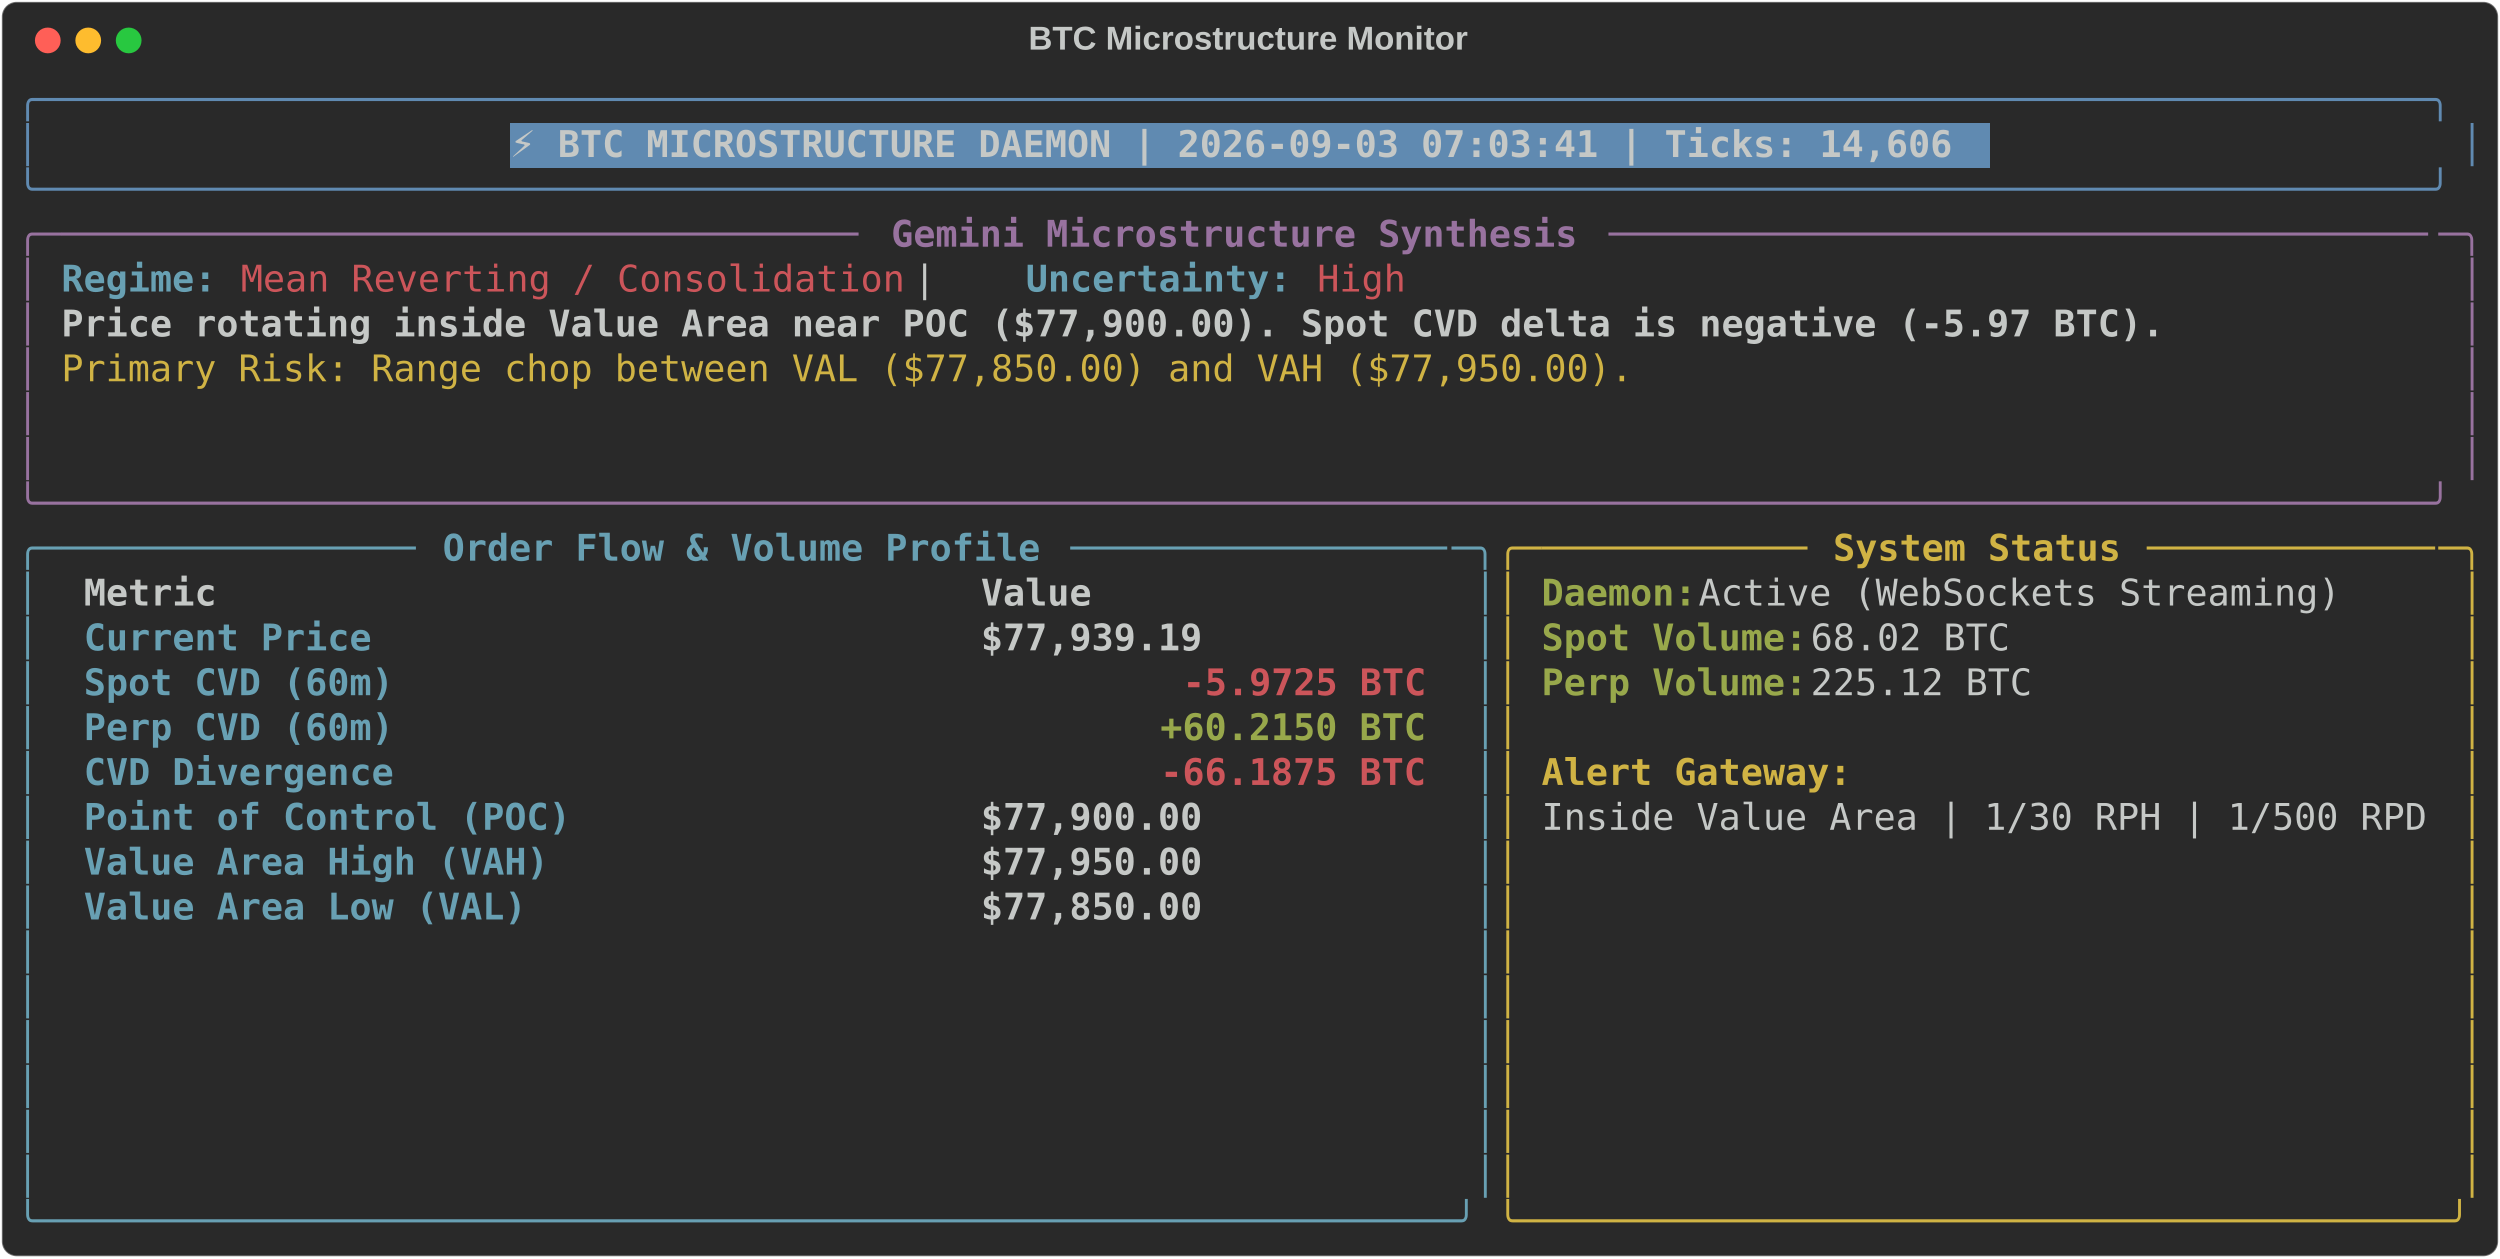
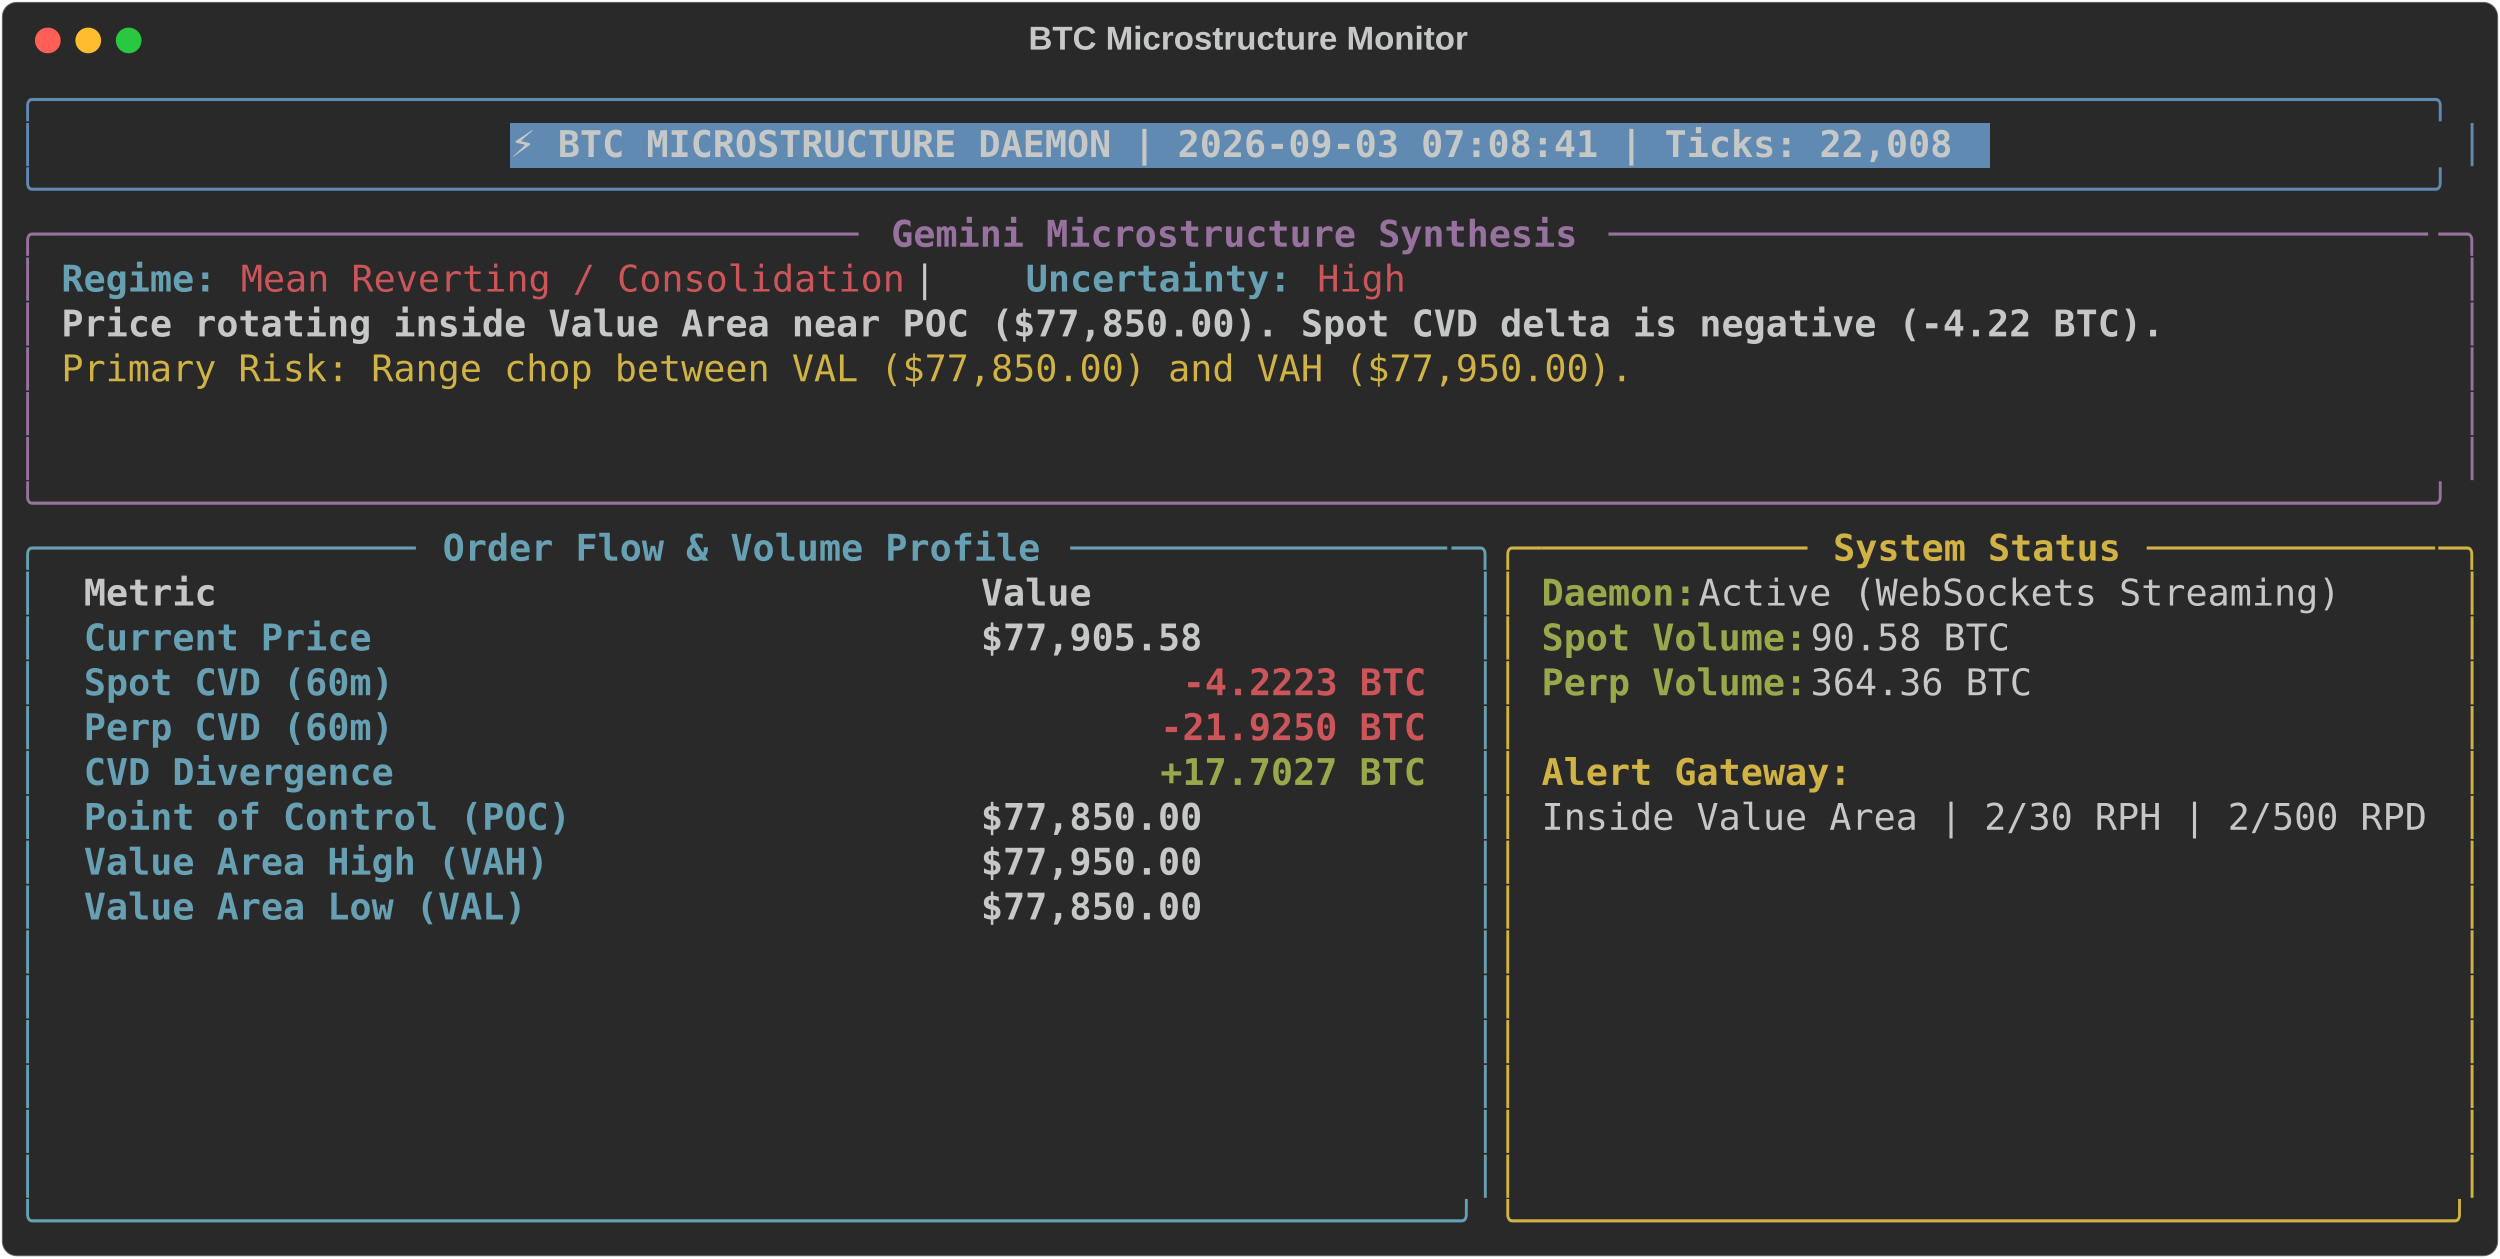
<svg xmlns="http://www.w3.org/2000/svg" class="rich-terminal" viewBox="0 0 1360 684.4">
  <style>

    @font-face {
        font-family: "Fira Code";
        src: local("FiraCode-Regular"),
                url("https://cdnjs.cloudflare.com/ajax/libs/firacode/6.2.0/woff2/FiraCode-Regular.woff2") format("woff2"),
                url("https://cdnjs.cloudflare.com/ajax/libs/firacode/6.2.0/woff/FiraCode-Regular.woff") format("woff");
        font-style: normal;
        font-weight: 400;
    }
    @font-face {
        font-family: "Fira Code";
        src: local("FiraCode-Bold"),
                url("https://cdnjs.cloudflare.com/ajax/libs/firacode/6.2.0/woff2/FiraCode-Bold.woff2") format("woff2"),
                url("https://cdnjs.cloudflare.com/ajax/libs/firacode/6.2.0/woff/FiraCode-Bold.woff") format("woff");
        font-style: bold;
        font-weight: 700;
    }

-     .terminal-1055409772-matrix {
+     .terminal-112543330-matrix {
        font-family: Fira Code, monospace;
        font-size: 20px;
        line-height: 24.4px;
        font-variant-east-asian: full-width;
    }

-     .terminal-1055409772-title {
+     .terminal-112543330-title {
        font-size: 18px;
        font-weight: bold;
        font-family: arial;
    }

-     .terminal-1055409772-r1 { fill: #608ab1 }
- .terminal-1055409772-r2 { fill: #c5c8c6 }
- .terminal-1055409772-r3 { fill: #c5c8c6;font-weight: bold }
- .terminal-1055409772-r4 { fill: #98729f }
- .terminal-1055409772-r5 { fill: #98729f;font-weight: bold }
- .terminal-1055409772-r6 { fill: #68a0b3;font-weight: bold }
- .terminal-1055409772-r7 { fill: #cc555a }
- .terminal-1055409772-r8 { fill: #d0b344 }
- .terminal-1055409772-r9 { fill: #68a0b3 }
- .terminal-1055409772-r10 { fill: #d0b344;font-weight: bold }
- .terminal-1055409772-r11 { fill: #98a84b;font-weight: bold }
- .terminal-1055409772-r12 { fill: #cc555a;font-weight: bold }
+     .terminal-112543330-r1 { fill: #608ab1 }
+ .terminal-112543330-r2 { fill: #c5c8c6 }
+ .terminal-112543330-r3 { fill: #c5c8c6;font-weight: bold }
+ .terminal-112543330-r4 { fill: #98729f }
+ .terminal-112543330-r5 { fill: #98729f;font-weight: bold }
+ .terminal-112543330-r6 { fill: #68a0b3;font-weight: bold }
+ .terminal-112543330-r7 { fill: #cc555a }
+ .terminal-112543330-r8 { fill: #d0b344 }
+ .terminal-112543330-r9 { fill: #68a0b3 }
+ .terminal-112543330-r10 { fill: #d0b344;font-weight: bold }
+ .terminal-112543330-r11 { fill: #98a84b;font-weight: bold }
+ .terminal-112543330-r12 { fill: #cc555a;font-weight: bold }
    </style>
  <defs>
-     <clipPath id="terminal-1055409772-clip-terminal">
+     <clipPath id="terminal-112543330-clip-terminal">
      <rect x="0" y="0" width="1341.0" height="633.4" />
    </clipPath>
-     <clipPath id="terminal-1055409772-line-0">
+     <clipPath id="terminal-112543330-line-0">
      <rect x="0" y="1.5" width="1342" height="24.65" />
    </clipPath>
-     <clipPath id="terminal-1055409772-line-1">
+     <clipPath id="terminal-112543330-line-1">
      <rect x="0" y="25.9" width="1342" height="24.65" />
    </clipPath>
-     <clipPath id="terminal-1055409772-line-2">
+     <clipPath id="terminal-112543330-line-2">
      <rect x="0" y="50.3" width="1342" height="24.65" />
    </clipPath>
-     <clipPath id="terminal-1055409772-line-3">
+     <clipPath id="terminal-112543330-line-3">
      <rect x="0" y="74.7" width="1342" height="24.65" />
    </clipPath>
-     <clipPath id="terminal-1055409772-line-4">
+     <clipPath id="terminal-112543330-line-4">
      <rect x="0" y="99.1" width="1342" height="24.65" />
    </clipPath>
-     <clipPath id="terminal-1055409772-line-5">
+     <clipPath id="terminal-112543330-line-5">
      <rect x="0" y="123.5" width="1342" height="24.65" />
    </clipPath>
-     <clipPath id="terminal-1055409772-line-6">
+     <clipPath id="terminal-112543330-line-6">
      <rect x="0" y="147.9" width="1342" height="24.65" />
    </clipPath>
-     <clipPath id="terminal-1055409772-line-7">
+     <clipPath id="terminal-112543330-line-7">
      <rect x="0" y="172.3" width="1342" height="24.65" />
    </clipPath>
-     <clipPath id="terminal-1055409772-line-8">
+     <clipPath id="terminal-112543330-line-8">
      <rect x="0" y="196.7" width="1342" height="24.65" />
    </clipPath>
-     <clipPath id="terminal-1055409772-line-9">
+     <clipPath id="terminal-112543330-line-9">
      <rect x="0" y="221.1" width="1342" height="24.65" />
    </clipPath>
-     <clipPath id="terminal-1055409772-line-10">
+     <clipPath id="terminal-112543330-line-10">
      <rect x="0" y="245.5" width="1342" height="24.65" />
    </clipPath>
-     <clipPath id="terminal-1055409772-line-11">
+     <clipPath id="terminal-112543330-line-11">
      <rect x="0" y="269.9" width="1342" height="24.65" />
    </clipPath>
-     <clipPath id="terminal-1055409772-line-12">
+     <clipPath id="terminal-112543330-line-12">
      <rect x="0" y="294.3" width="1342" height="24.65" />
    </clipPath>
-     <clipPath id="terminal-1055409772-line-13">
+     <clipPath id="terminal-112543330-line-13">
      <rect x="0" y="318.7" width="1342" height="24.65" />
    </clipPath>
-     <clipPath id="terminal-1055409772-line-14">
+     <clipPath id="terminal-112543330-line-14">
      <rect x="0" y="343.1" width="1342" height="24.65" />
    </clipPath>
-     <clipPath id="terminal-1055409772-line-15">
+     <clipPath id="terminal-112543330-line-15">
      <rect x="0" y="367.5" width="1342" height="24.65" />
    </clipPath>
-     <clipPath id="terminal-1055409772-line-16">
+     <clipPath id="terminal-112543330-line-16">
      <rect x="0" y="391.9" width="1342" height="24.65" />
    </clipPath>
-     <clipPath id="terminal-1055409772-line-17">
+     <clipPath id="terminal-112543330-line-17">
      <rect x="0" y="416.3" width="1342" height="24.65" />
    </clipPath>
-     <clipPath id="terminal-1055409772-line-18">
+     <clipPath id="terminal-112543330-line-18">
      <rect x="0" y="440.7" width="1342" height="24.65" />
    </clipPath>
-     <clipPath id="terminal-1055409772-line-19">
+     <clipPath id="terminal-112543330-line-19">
      <rect x="0" y="465.1" width="1342" height="24.65" />
    </clipPath>
-     <clipPath id="terminal-1055409772-line-20">
+     <clipPath id="terminal-112543330-line-20">
      <rect x="0" y="489.5" width="1342" height="24.65" />
    </clipPath>
-     <clipPath id="terminal-1055409772-line-21">
+     <clipPath id="terminal-112543330-line-21">
      <rect x="0" y="513.9" width="1342" height="24.65" />
    </clipPath>
-     <clipPath id="terminal-1055409772-line-22">
+     <clipPath id="terminal-112543330-line-22">
      <rect x="0" y="538.3" width="1342" height="24.65" />
    </clipPath>
-     <clipPath id="terminal-1055409772-line-23">
+     <clipPath id="terminal-112543330-line-23">
      <rect x="0" y="562.7" width="1342" height="24.65" />
    </clipPath>
-     <clipPath id="terminal-1055409772-line-24">
+     <clipPath id="terminal-112543330-line-24">
      <rect x="0" y="587.1" width="1342" height="24.65" />
    </clipPath>
  </defs>
  <rect fill="#292929" stroke="rgba(255,255,255,0.35)" stroke-width="1" x="1" y="1" width="1358" height="682.4" rx="8" />
-   <text class="terminal-1055409772-title" fill="#c5c8c6" text-anchor="middle" x="679" y="27">BTC Microstructure Monitor</text>
+   <text class="terminal-112543330-title" fill="#c5c8c6" text-anchor="middle" x="679" y="27">BTC Microstructure Monitor</text>
  <g transform="translate(26,22)">
    <circle cx="0" cy="0" r="7" fill="#ff5f57" />
    <circle cx="22" cy="0" r="7" fill="#febc2e" />
    <circle cx="44" cy="0" r="7" fill="#28c840" />
  </g>
-   <g transform="translate(9, 41)" clip-path="url(#terminal-1055409772-clip-terminal)">
+   <g transform="translate(9, 41)" clip-path="url(#terminal-112543330-clip-terminal)">
    <rect fill="#608ab1" x="268.4" y="25.9" width="805.2" height="24.65" shape-rendering="crispEdges" />
-     <g class="terminal-1055409772-matrix">
-       <text class="terminal-1055409772-r1" x="0" y="20" textLength="1342" clip-path="url(#terminal-1055409772-line-0)">╭────────────────────────────────────────────────────────────────────────────────────────────────────────────╮</text>
-       <text class="terminal-1055409772-r2" x="1342" y="20" textLength="12.2" clip-path="url(#terminal-1055409772-line-0)">
- </text>
-       <text class="terminal-1055409772-r1" x="0" y="44.4" textLength="12.2" clip-path="url(#terminal-1055409772-line-1)">│</text>
-       <text class="terminal-1055409772-r3" x="268.4" y="44.4" textLength="793" clip-path="url(#terminal-1055409772-line-1)">⚡ BTC MICROSTRUCTURE DAEMON | 2026-09-03 07:03:41 | Ticks: 14,606</text>
-       <text class="terminal-1055409772-r1" x="1329.8" y="44.4" textLength="12.2" clip-path="url(#terminal-1055409772-line-1)">│</text>
-       <text class="terminal-1055409772-r2" x="1342" y="44.4" textLength="12.2" clip-path="url(#terminal-1055409772-line-1)">
- </text>
-       <text class="terminal-1055409772-r1" x="0" y="68.8" textLength="1342" clip-path="url(#terminal-1055409772-line-2)">╰────────────────────────────────────────────────────────────────────────────────────────────────────────────╯</text>
-       <text class="terminal-1055409772-r2" x="1342" y="68.8" textLength="12.2" clip-path="url(#terminal-1055409772-line-2)">
- </text>
-       <text class="terminal-1055409772-r4" x="0" y="93.2" textLength="24.4" clip-path="url(#terminal-1055409772-line-3)">╭─</text>
-       <text class="terminal-1055409772-r4" x="24.4" y="93.2" textLength="439.2" clip-path="url(#terminal-1055409772-line-3)">────────────────────────────────────</text>
-       <text class="terminal-1055409772-r5" x="475.8" y="93.2" textLength="378.2" clip-path="url(#terminal-1055409772-line-3)">Gemini Microstructure Synthesis</text>
-       <text class="terminal-1055409772-r4" x="866.2" y="93.2" textLength="451.4" clip-path="url(#terminal-1055409772-line-3)">─────────────────────────────────────</text>
-       <text class="terminal-1055409772-r4" x="1317.6" y="93.2" textLength="24.4" clip-path="url(#terminal-1055409772-line-3)">─╮</text>
-       <text class="terminal-1055409772-r2" x="1342" y="93.2" textLength="12.2" clip-path="url(#terminal-1055409772-line-3)">
- </text>
-       <text class="terminal-1055409772-r4" x="0" y="117.6" textLength="12.2" clip-path="url(#terminal-1055409772-line-4)">│</text>
-       <text class="terminal-1055409772-r6" x="24.4" y="117.6" textLength="85.4" clip-path="url(#terminal-1055409772-line-4)">Regime:</text>
-       <text class="terminal-1055409772-r7" x="122" y="117.6" textLength="366" clip-path="url(#terminal-1055409772-line-4)">Mean Reverting / Consolidation</text>
-       <text class="terminal-1055409772-r2" x="488" y="117.6" textLength="61" clip-path="url(#terminal-1055409772-line-4)">  |  </text>
-       <text class="terminal-1055409772-r6" x="549" y="117.6" textLength="146.4" clip-path="url(#terminal-1055409772-line-4)">Uncertainty:</text>
-       <text class="terminal-1055409772-r7" x="707.6" y="117.6" textLength="48.8" clip-path="url(#terminal-1055409772-line-4)">High</text>
-       <text class="terminal-1055409772-r4" x="1329.8" y="117.6" textLength="12.2" clip-path="url(#terminal-1055409772-line-4)">│</text>
-       <text class="terminal-1055409772-r2" x="1342" y="117.6" textLength="12.2" clip-path="url(#terminal-1055409772-line-4)">
- </text>
-       <text class="terminal-1055409772-r4" x="0" y="142" textLength="12.2" clip-path="url(#terminal-1055409772-line-5)">│</text>
-       <text class="terminal-1055409772-r3" x="24.4" y="142" textLength="1159" clip-path="url(#terminal-1055409772-line-5)">Price rotating inside Value Area near POC ($77,900.00). Spot CVD delta is negative (-5.97 BTC).</text>
-       <text class="terminal-1055409772-r4" x="1329.8" y="142" textLength="12.2" clip-path="url(#terminal-1055409772-line-5)">│</text>
-       <text class="terminal-1055409772-r2" x="1342" y="142" textLength="12.2" clip-path="url(#terminal-1055409772-line-5)">
- </text>
-       <text class="terminal-1055409772-r4" x="0" y="166.4" textLength="12.2" clip-path="url(#terminal-1055409772-line-6)">│</text>
-       <text class="terminal-1055409772-r8" x="24.4" y="166.4" textLength="866.2" clip-path="url(#terminal-1055409772-line-6)">Primary Risk: Range chop between VAL ($77,850.00) and VAH ($77,950.00).</text>
-       <text class="terminal-1055409772-r4" x="1329.8" y="166.4" textLength="12.2" clip-path="url(#terminal-1055409772-line-6)">│</text>
-       <text class="terminal-1055409772-r2" x="1342" y="166.4" textLength="12.2" clip-path="url(#terminal-1055409772-line-6)">
- </text>
-       <text class="terminal-1055409772-r4" x="0" y="190.8" textLength="12.2" clip-path="url(#terminal-1055409772-line-7)">│</text>
-       <text class="terminal-1055409772-r4" x="1329.8" y="190.8" textLength="12.2" clip-path="url(#terminal-1055409772-line-7)">│</text>
-       <text class="terminal-1055409772-r2" x="1342" y="190.8" textLength="12.2" clip-path="url(#terminal-1055409772-line-7)">
- </text>
-       <text class="terminal-1055409772-r4" x="0" y="215.2" textLength="12.2" clip-path="url(#terminal-1055409772-line-8)">│</text>
-       <text class="terminal-1055409772-r4" x="1329.8" y="215.2" textLength="12.2" clip-path="url(#terminal-1055409772-line-8)">│</text>
-       <text class="terminal-1055409772-r2" x="1342" y="215.2" textLength="12.2" clip-path="url(#terminal-1055409772-line-8)">
- </text>
-       <text class="terminal-1055409772-r4" x="0" y="239.6" textLength="1342" clip-path="url(#terminal-1055409772-line-9)">╰────────────────────────────────────────────────────────────────────────────────────────────────────────────╯</text>
-       <text class="terminal-1055409772-r2" x="1342" y="239.6" textLength="12.2" clip-path="url(#terminal-1055409772-line-9)">
- </text>
-       <text class="terminal-1055409772-r9" x="0" y="264" textLength="24.4" clip-path="url(#terminal-1055409772-line-10)">╭─</text>
-       <text class="terminal-1055409772-r9" x="24.4" y="264" textLength="195.2" clip-path="url(#terminal-1055409772-line-10)">────────────────</text>
-       <text class="terminal-1055409772-r6" x="231.8" y="264" textLength="329.4" clip-path="url(#terminal-1055409772-line-10)">Order Flow &amp; Volume Profile</text>
-       <text class="terminal-1055409772-r9" x="573.4" y="264" textLength="207.4" clip-path="url(#terminal-1055409772-line-10)">─────────────────</text>
-       <text class="terminal-1055409772-r9" x="780.8" y="264" textLength="24.4" clip-path="url(#terminal-1055409772-line-10)">─╮</text>
-       <text class="terminal-1055409772-r8" x="805.2" y="264" textLength="24.4" clip-path="url(#terminal-1055409772-line-10)">╭─</text>
-       <text class="terminal-1055409772-r8" x="829.6" y="264" textLength="146.4" clip-path="url(#terminal-1055409772-line-10)">────────────</text>
-       <text class="terminal-1055409772-r10" x="988.2" y="264" textLength="158.6" clip-path="url(#terminal-1055409772-line-10)">System Status</text>
-       <text class="terminal-1055409772-r8" x="1159" y="264" textLength="158.6" clip-path="url(#terminal-1055409772-line-10)">─────────────</text>
-       <text class="terminal-1055409772-r8" x="1317.6" y="264" textLength="24.4" clip-path="url(#terminal-1055409772-line-10)">─╮</text>
-       <text class="terminal-1055409772-r2" x="1342" y="264" textLength="12.2" clip-path="url(#terminal-1055409772-line-10)">
- </text>
-       <text class="terminal-1055409772-r9" x="0" y="288.4" textLength="12.2" clip-path="url(#terminal-1055409772-line-11)">│</text>
-       <text class="terminal-1055409772-r3" x="36.6" y="288.4" textLength="463.6" clip-path="url(#terminal-1055409772-line-11)">Metric                                </text>
-       <text class="terminal-1055409772-r3" x="524.6" y="288.4" textLength="244" clip-path="url(#terminal-1055409772-line-11)">               Value</text>
-       <text class="terminal-1055409772-r9" x="793" y="288.4" textLength="12.2" clip-path="url(#terminal-1055409772-line-11)">│</text>
-       <text class="terminal-1055409772-r8" x="805.2" y="288.4" textLength="12.2" clip-path="url(#terminal-1055409772-line-11)">│</text>
-       <text class="terminal-1055409772-r11" x="829.6" y="288.4" textLength="85.4" clip-path="url(#terminal-1055409772-line-11)">Daemon:</text>
-       <text class="terminal-1055409772-r2" x="915" y="288.4" textLength="366" clip-path="url(#terminal-1055409772-line-11)"> Active (WebSockets Streaming)</text>
-       <text class="terminal-1055409772-r8" x="1329.8" y="288.4" textLength="12.2" clip-path="url(#terminal-1055409772-line-11)">│</text>
-       <text class="terminal-1055409772-r2" x="1342" y="288.4" textLength="12.2" clip-path="url(#terminal-1055409772-line-11)">
- </text>
-       <text class="terminal-1055409772-r9" x="0" y="312.8" textLength="12.2" clip-path="url(#terminal-1055409772-line-12)">│</text>
-       <text class="terminal-1055409772-r6" x="36.6" y="312.8" textLength="463.6" clip-path="url(#terminal-1055409772-line-12)">Current Price                         </text>
-       <text class="terminal-1055409772-r3" x="524.6" y="312.8" textLength="244" clip-path="url(#terminal-1055409772-line-12)">          $77,939.19</text>
-       <text class="terminal-1055409772-r9" x="793" y="312.8" textLength="12.2" clip-path="url(#terminal-1055409772-line-12)">│</text>
-       <text class="terminal-1055409772-r8" x="805.2" y="312.8" textLength="12.2" clip-path="url(#terminal-1055409772-line-12)">│</text>
-       <text class="terminal-1055409772-r11" x="829.6" y="312.8" textLength="146.4" clip-path="url(#terminal-1055409772-line-12)">Spot Volume:</text>
-       <text class="terminal-1055409772-r2" x="976" y="312.8" textLength="122" clip-path="url(#terminal-1055409772-line-12)"> 68.02 BTC</text>
-       <text class="terminal-1055409772-r8" x="1329.8" y="312.8" textLength="12.2" clip-path="url(#terminal-1055409772-line-12)">│</text>
-       <text class="terminal-1055409772-r2" x="1342" y="312.8" textLength="12.2" clip-path="url(#terminal-1055409772-line-12)">
- </text>
-       <text class="terminal-1055409772-r9" x="0" y="337.2" textLength="12.2" clip-path="url(#terminal-1055409772-line-13)">│</text>
-       <text class="terminal-1055409772-r6" x="36.6" y="337.2" textLength="463.6" clip-path="url(#terminal-1055409772-line-13)">Spot CVD (60m)                        </text>
-       <text class="terminal-1055409772-r12" x="634.4" y="337.2" textLength="134.2" clip-path="url(#terminal-1055409772-line-13)">-5.9725 BTC</text>
-       <text class="terminal-1055409772-r9" x="793" y="337.2" textLength="12.2" clip-path="url(#terminal-1055409772-line-13)">│</text>
-       <text class="terminal-1055409772-r8" x="805.2" y="337.2" textLength="12.2" clip-path="url(#terminal-1055409772-line-13)">│</text>
-       <text class="terminal-1055409772-r11" x="829.6" y="337.2" textLength="146.4" clip-path="url(#terminal-1055409772-line-13)">Perp Volume:</text>
-       <text class="terminal-1055409772-r2" x="976" y="337.2" textLength="134.2" clip-path="url(#terminal-1055409772-line-13)"> 225.12 BTC</text>
-       <text class="terminal-1055409772-r8" x="1329.8" y="337.2" textLength="12.2" clip-path="url(#terminal-1055409772-line-13)">│</text>
-       <text class="terminal-1055409772-r2" x="1342" y="337.2" textLength="12.2" clip-path="url(#terminal-1055409772-line-13)">
- </text>
-       <text class="terminal-1055409772-r9" x="0" y="361.6" textLength="12.2" clip-path="url(#terminal-1055409772-line-14)">│</text>
-       <text class="terminal-1055409772-r6" x="36.6" y="361.6" textLength="463.6" clip-path="url(#terminal-1055409772-line-14)">Perp CVD (60m)                        </text>
-       <text class="terminal-1055409772-r11" x="622.2" y="361.6" textLength="146.4" clip-path="url(#terminal-1055409772-line-14)">+60.2150 BTC</text>
-       <text class="terminal-1055409772-r9" x="793" y="361.6" textLength="12.2" clip-path="url(#terminal-1055409772-line-14)">│</text>
-       <text class="terminal-1055409772-r8" x="805.2" y="361.6" textLength="12.2" clip-path="url(#terminal-1055409772-line-14)">│</text>
-       <text class="terminal-1055409772-r8" x="1329.8" y="361.6" textLength="12.2" clip-path="url(#terminal-1055409772-line-14)">│</text>
-       <text class="terminal-1055409772-r2" x="1342" y="361.6" textLength="12.2" clip-path="url(#terminal-1055409772-line-14)">
- </text>
-       <text class="terminal-1055409772-r9" x="0" y="386" textLength="12.2" clip-path="url(#terminal-1055409772-line-15)">│</text>
-       <text class="terminal-1055409772-r6" x="36.6" y="386" textLength="463.6" clip-path="url(#terminal-1055409772-line-15)">CVD Divergence                        </text>
-       <text class="terminal-1055409772-r12" x="622.2" y="386" textLength="146.4" clip-path="url(#terminal-1055409772-line-15)">-66.1875 BTC</text>
-       <text class="terminal-1055409772-r9" x="793" y="386" textLength="12.2" clip-path="url(#terminal-1055409772-line-15)">│</text>
-       <text class="terminal-1055409772-r8" x="805.2" y="386" textLength="12.2" clip-path="url(#terminal-1055409772-line-15)">│</text>
-       <text class="terminal-1055409772-r10" x="829.6" y="386" textLength="170.8" clip-path="url(#terminal-1055409772-line-15)">Alert Gateway:</text>
-       <text class="terminal-1055409772-r8" x="1329.8" y="386" textLength="12.2" clip-path="url(#terminal-1055409772-line-15)">│</text>
-       <text class="terminal-1055409772-r2" x="1342" y="386" textLength="12.2" clip-path="url(#terminal-1055409772-line-15)">
- </text>
-       <text class="terminal-1055409772-r9" x="0" y="410.4" textLength="12.2" clip-path="url(#terminal-1055409772-line-16)">│</text>
-       <text class="terminal-1055409772-r6" x="36.6" y="410.4" textLength="463.6" clip-path="url(#terminal-1055409772-line-16)">Point of Control (POC)                </text>
-       <text class="terminal-1055409772-r3" x="524.6" y="410.4" textLength="244" clip-path="url(#terminal-1055409772-line-16)">          $77,900.00</text>
-       <text class="terminal-1055409772-r9" x="793" y="410.4" textLength="12.2" clip-path="url(#terminal-1055409772-line-16)">│</text>
-       <text class="terminal-1055409772-r8" x="805.2" y="410.4" textLength="12.2" clip-path="url(#terminal-1055409772-line-16)">│</text>
-       <text class="terminal-1055409772-r2" x="829.6" y="410.4" textLength="488" clip-path="url(#terminal-1055409772-line-16)">Inside Value Area | 1/30 RPH | 1/500 RPD</text>
-       <text class="terminal-1055409772-r8" x="1329.8" y="410.4" textLength="12.2" clip-path="url(#terminal-1055409772-line-16)">│</text>
-       <text class="terminal-1055409772-r2" x="1342" y="410.4" textLength="12.2" clip-path="url(#terminal-1055409772-line-16)">
- </text>
-       <text class="terminal-1055409772-r9" x="0" y="434.8" textLength="12.2" clip-path="url(#terminal-1055409772-line-17)">│</text>
-       <text class="terminal-1055409772-r6" x="36.6" y="434.8" textLength="463.6" clip-path="url(#terminal-1055409772-line-17)">Value Area High (VAH)                 </text>
-       <text class="terminal-1055409772-r3" x="524.6" y="434.8" textLength="244" clip-path="url(#terminal-1055409772-line-17)">          $77,950.00</text>
-       <text class="terminal-1055409772-r9" x="793" y="434.8" textLength="12.2" clip-path="url(#terminal-1055409772-line-17)">│</text>
-       <text class="terminal-1055409772-r8" x="805.2" y="434.8" textLength="12.2" clip-path="url(#terminal-1055409772-line-17)">│</text>
-       <text class="terminal-1055409772-r8" x="1329.8" y="434.8" textLength="12.2" clip-path="url(#terminal-1055409772-line-17)">│</text>
-       <text class="terminal-1055409772-r2" x="1342" y="434.8" textLength="12.2" clip-path="url(#terminal-1055409772-line-17)">
- </text>
-       <text class="terminal-1055409772-r9" x="0" y="459.2" textLength="12.2" clip-path="url(#terminal-1055409772-line-18)">│</text>
-       <text class="terminal-1055409772-r6" x="36.6" y="459.2" textLength="463.6" clip-path="url(#terminal-1055409772-line-18)">Value Area Low (VAL)                  </text>
-       <text class="terminal-1055409772-r3" x="524.6" y="459.2" textLength="244" clip-path="url(#terminal-1055409772-line-18)">          $77,850.00</text>
-       <text class="terminal-1055409772-r9" x="793" y="459.2" textLength="12.2" clip-path="url(#terminal-1055409772-line-18)">│</text>
-       <text class="terminal-1055409772-r8" x="805.2" y="459.2" textLength="12.2" clip-path="url(#terminal-1055409772-line-18)">│</text>
-       <text class="terminal-1055409772-r8" x="1329.8" y="459.2" textLength="12.2" clip-path="url(#terminal-1055409772-line-18)">│</text>
-       <text class="terminal-1055409772-r2" x="1342" y="459.2" textLength="12.2" clip-path="url(#terminal-1055409772-line-18)">
- </text>
-       <text class="terminal-1055409772-r9" x="0" y="483.6" textLength="12.2" clip-path="url(#terminal-1055409772-line-19)">│</text>
-       <text class="terminal-1055409772-r9" x="793" y="483.6" textLength="12.2" clip-path="url(#terminal-1055409772-line-19)">│</text>
-       <text class="terminal-1055409772-r8" x="805.2" y="483.6" textLength="12.2" clip-path="url(#terminal-1055409772-line-19)">│</text>
-       <text class="terminal-1055409772-r8" x="1329.8" y="483.6" textLength="12.2" clip-path="url(#terminal-1055409772-line-19)">│</text>
-       <text class="terminal-1055409772-r2" x="1342" y="483.6" textLength="12.2" clip-path="url(#terminal-1055409772-line-19)">
- </text>
-       <text class="terminal-1055409772-r9" x="0" y="508" textLength="12.2" clip-path="url(#terminal-1055409772-line-20)">│</text>
-       <text class="terminal-1055409772-r9" x="793" y="508" textLength="12.2" clip-path="url(#terminal-1055409772-line-20)">│</text>
-       <text class="terminal-1055409772-r8" x="805.2" y="508" textLength="12.2" clip-path="url(#terminal-1055409772-line-20)">│</text>
-       <text class="terminal-1055409772-r8" x="1329.8" y="508" textLength="12.2" clip-path="url(#terminal-1055409772-line-20)">│</text>
-       <text class="terminal-1055409772-r2" x="1342" y="508" textLength="12.2" clip-path="url(#terminal-1055409772-line-20)">
- </text>
-       <text class="terminal-1055409772-r9" x="0" y="532.4" textLength="12.2" clip-path="url(#terminal-1055409772-line-21)">│</text>
-       <text class="terminal-1055409772-r9" x="793" y="532.4" textLength="12.2" clip-path="url(#terminal-1055409772-line-21)">│</text>
-       <text class="terminal-1055409772-r8" x="805.2" y="532.4" textLength="12.2" clip-path="url(#terminal-1055409772-line-21)">│</text>
-       <text class="terminal-1055409772-r8" x="1329.8" y="532.4" textLength="12.2" clip-path="url(#terminal-1055409772-line-21)">│</text>
-       <text class="terminal-1055409772-r2" x="1342" y="532.4" textLength="12.2" clip-path="url(#terminal-1055409772-line-21)">
- </text>
-       <text class="terminal-1055409772-r9" x="0" y="556.8" textLength="12.2" clip-path="url(#terminal-1055409772-line-22)">│</text>
-       <text class="terminal-1055409772-r9" x="793" y="556.8" textLength="12.2" clip-path="url(#terminal-1055409772-line-22)">│</text>
-       <text class="terminal-1055409772-r8" x="805.2" y="556.8" textLength="12.2" clip-path="url(#terminal-1055409772-line-22)">│</text>
-       <text class="terminal-1055409772-r8" x="1329.8" y="556.8" textLength="12.2" clip-path="url(#terminal-1055409772-line-22)">│</text>
-       <text class="terminal-1055409772-r2" x="1342" y="556.8" textLength="12.2" clip-path="url(#terminal-1055409772-line-22)">
- </text>
-       <text class="terminal-1055409772-r9" x="0" y="581.2" textLength="12.2" clip-path="url(#terminal-1055409772-line-23)">│</text>
-       <text class="terminal-1055409772-r9" x="793" y="581.2" textLength="12.2" clip-path="url(#terminal-1055409772-line-23)">│</text>
-       <text class="terminal-1055409772-r8" x="805.2" y="581.2" textLength="12.2" clip-path="url(#terminal-1055409772-line-23)">│</text>
-       <text class="terminal-1055409772-r8" x="1329.8" y="581.2" textLength="12.2" clip-path="url(#terminal-1055409772-line-23)">│</text>
-       <text class="terminal-1055409772-r2" x="1342" y="581.2" textLength="12.2" clip-path="url(#terminal-1055409772-line-23)">
- </text>
-       <text class="terminal-1055409772-r9" x="0" y="605.6" textLength="12.2" clip-path="url(#terminal-1055409772-line-24)">│</text>
-       <text class="terminal-1055409772-r9" x="793" y="605.6" textLength="12.2" clip-path="url(#terminal-1055409772-line-24)">│</text>
-       <text class="terminal-1055409772-r8" x="805.2" y="605.6" textLength="12.2" clip-path="url(#terminal-1055409772-line-24)">│</text>
-       <text class="terminal-1055409772-r8" x="1329.8" y="605.6" textLength="12.2" clip-path="url(#terminal-1055409772-line-24)">│</text>
-       <text class="terminal-1055409772-r2" x="1342" y="605.6" textLength="12.2" clip-path="url(#terminal-1055409772-line-24)">
- </text>
-       <text class="terminal-1055409772-r9" x="0" y="630" textLength="805.2" clip-path="url(#terminal-1055409772-line-25)">╰────────────────────────────────────────────────────────────────╯</text>
-       <text class="terminal-1055409772-r8" x="805.2" y="630" textLength="536.8" clip-path="url(#terminal-1055409772-line-25)">╰──────────────────────────────────────────╯</text>
-       <text class="terminal-1055409772-r2" x="1342" y="630" textLength="12.2" clip-path="url(#terminal-1055409772-line-25)">
+     <g class="terminal-112543330-matrix">
+       <text class="terminal-112543330-r1" x="0" y="20" textLength="1342" clip-path="url(#terminal-112543330-line-0)">╭────────────────────────────────────────────────────────────────────────────────────────────────────────────╮</text>
+       <text class="terminal-112543330-r2" x="1342" y="20" textLength="12.2" clip-path="url(#terminal-112543330-line-0)">
+ </text>
+       <text class="terminal-112543330-r1" x="0" y="44.4" textLength="12.2" clip-path="url(#terminal-112543330-line-1)">│</text>
+       <text class="terminal-112543330-r3" x="268.4" y="44.4" textLength="793" clip-path="url(#terminal-112543330-line-1)">⚡ BTC MICROSTRUCTURE DAEMON | 2026-09-03 07:08:41 | Ticks: 22,008</text>
+       <text class="terminal-112543330-r1" x="1329.8" y="44.4" textLength="12.2" clip-path="url(#terminal-112543330-line-1)">│</text>
+       <text class="terminal-112543330-r2" x="1342" y="44.4" textLength="12.2" clip-path="url(#terminal-112543330-line-1)">
+ </text>
+       <text class="terminal-112543330-r1" x="0" y="68.8" textLength="1342" clip-path="url(#terminal-112543330-line-2)">╰────────────────────────────────────────────────────────────────────────────────────────────────────────────╯</text>
+       <text class="terminal-112543330-r2" x="1342" y="68.8" textLength="12.2" clip-path="url(#terminal-112543330-line-2)">
+ </text>
+       <text class="terminal-112543330-r4" x="0" y="93.2" textLength="24.4" clip-path="url(#terminal-112543330-line-3)">╭─</text>
+       <text class="terminal-112543330-r4" x="24.4" y="93.2" textLength="439.2" clip-path="url(#terminal-112543330-line-3)">────────────────────────────────────</text>
+       <text class="terminal-112543330-r5" x="475.8" y="93.2" textLength="378.2" clip-path="url(#terminal-112543330-line-3)">Gemini Microstructure Synthesis</text>
+       <text class="terminal-112543330-r4" x="866.2" y="93.2" textLength="451.4" clip-path="url(#terminal-112543330-line-3)">─────────────────────────────────────</text>
+       <text class="terminal-112543330-r4" x="1317.6" y="93.2" textLength="24.4" clip-path="url(#terminal-112543330-line-3)">─╮</text>
+       <text class="terminal-112543330-r2" x="1342" y="93.2" textLength="12.2" clip-path="url(#terminal-112543330-line-3)">
+ </text>
+       <text class="terminal-112543330-r4" x="0" y="117.6" textLength="12.2" clip-path="url(#terminal-112543330-line-4)">│</text>
+       <text class="terminal-112543330-r6" x="24.4" y="117.6" textLength="85.4" clip-path="url(#terminal-112543330-line-4)">Regime:</text>
+       <text class="terminal-112543330-r7" x="122" y="117.6" textLength="366" clip-path="url(#terminal-112543330-line-4)">Mean Reverting / Consolidation</text>
+       <text class="terminal-112543330-r2" x="488" y="117.6" textLength="61" clip-path="url(#terminal-112543330-line-4)">  |  </text>
+       <text class="terminal-112543330-r6" x="549" y="117.6" textLength="146.4" clip-path="url(#terminal-112543330-line-4)">Uncertainty:</text>
+       <text class="terminal-112543330-r7" x="707.6" y="117.6" textLength="48.8" clip-path="url(#terminal-112543330-line-4)">High</text>
+       <text class="terminal-112543330-r4" x="1329.8" y="117.6" textLength="12.2" clip-path="url(#terminal-112543330-line-4)">│</text>
+       <text class="terminal-112543330-r2" x="1342" y="117.6" textLength="12.2" clip-path="url(#terminal-112543330-line-4)">
+ </text>
+       <text class="terminal-112543330-r4" x="0" y="142" textLength="12.2" clip-path="url(#terminal-112543330-line-5)">│</text>
+       <text class="terminal-112543330-r3" x="24.4" y="142" textLength="1159" clip-path="url(#terminal-112543330-line-5)">Price rotating inside Value Area near POC ($77,850.00). Spot CVD delta is negative (-4.22 BTC).</text>
+       <text class="terminal-112543330-r4" x="1329.8" y="142" textLength="12.2" clip-path="url(#terminal-112543330-line-5)">│</text>
+       <text class="terminal-112543330-r2" x="1342" y="142" textLength="12.2" clip-path="url(#terminal-112543330-line-5)">
+ </text>
+       <text class="terminal-112543330-r4" x="0" y="166.4" textLength="12.2" clip-path="url(#terminal-112543330-line-6)">│</text>
+       <text class="terminal-112543330-r8" x="24.4" y="166.4" textLength="866.2" clip-path="url(#terminal-112543330-line-6)">Primary Risk: Range chop between VAL ($77,850.00) and VAH ($77,950.00).</text>
+       <text class="terminal-112543330-r4" x="1329.8" y="166.4" textLength="12.2" clip-path="url(#terminal-112543330-line-6)">│</text>
+       <text class="terminal-112543330-r2" x="1342" y="166.4" textLength="12.2" clip-path="url(#terminal-112543330-line-6)">
+ </text>
+       <text class="terminal-112543330-r4" x="0" y="190.8" textLength="12.2" clip-path="url(#terminal-112543330-line-7)">│</text>
+       <text class="terminal-112543330-r4" x="1329.8" y="190.8" textLength="12.2" clip-path="url(#terminal-112543330-line-7)">│</text>
+       <text class="terminal-112543330-r2" x="1342" y="190.8" textLength="12.2" clip-path="url(#terminal-112543330-line-7)">
+ </text>
+       <text class="terminal-112543330-r4" x="0" y="215.2" textLength="12.2" clip-path="url(#terminal-112543330-line-8)">│</text>
+       <text class="terminal-112543330-r4" x="1329.8" y="215.2" textLength="12.2" clip-path="url(#terminal-112543330-line-8)">│</text>
+       <text class="terminal-112543330-r2" x="1342" y="215.2" textLength="12.2" clip-path="url(#terminal-112543330-line-8)">
+ </text>
+       <text class="terminal-112543330-r4" x="0" y="239.6" textLength="1342" clip-path="url(#terminal-112543330-line-9)">╰────────────────────────────────────────────────────────────────────────────────────────────────────────────╯</text>
+       <text class="terminal-112543330-r2" x="1342" y="239.6" textLength="12.2" clip-path="url(#terminal-112543330-line-9)">
+ </text>
+       <text class="terminal-112543330-r9" x="0" y="264" textLength="24.4" clip-path="url(#terminal-112543330-line-10)">╭─</text>
+       <text class="terminal-112543330-r9" x="24.4" y="264" textLength="195.2" clip-path="url(#terminal-112543330-line-10)">────────────────</text>
+       <text class="terminal-112543330-r6" x="231.8" y="264" textLength="329.4" clip-path="url(#terminal-112543330-line-10)">Order Flow &amp; Volume Profile</text>
+       <text class="terminal-112543330-r9" x="573.4" y="264" textLength="207.4" clip-path="url(#terminal-112543330-line-10)">─────────────────</text>
+       <text class="terminal-112543330-r9" x="780.8" y="264" textLength="24.4" clip-path="url(#terminal-112543330-line-10)">─╮</text>
+       <text class="terminal-112543330-r8" x="805.2" y="264" textLength="24.4" clip-path="url(#terminal-112543330-line-10)">╭─</text>
+       <text class="terminal-112543330-r8" x="829.6" y="264" textLength="146.4" clip-path="url(#terminal-112543330-line-10)">────────────</text>
+       <text class="terminal-112543330-r10" x="988.2" y="264" textLength="158.6" clip-path="url(#terminal-112543330-line-10)">System Status</text>
+       <text class="terminal-112543330-r8" x="1159" y="264" textLength="158.6" clip-path="url(#terminal-112543330-line-10)">─────────────</text>
+       <text class="terminal-112543330-r8" x="1317.6" y="264" textLength="24.4" clip-path="url(#terminal-112543330-line-10)">─╮</text>
+       <text class="terminal-112543330-r2" x="1342" y="264" textLength="12.2" clip-path="url(#terminal-112543330-line-10)">
+ </text>
+       <text class="terminal-112543330-r9" x="0" y="288.4" textLength="12.2" clip-path="url(#terminal-112543330-line-11)">│</text>
+       <text class="terminal-112543330-r3" x="36.6" y="288.4" textLength="463.6" clip-path="url(#terminal-112543330-line-11)">Metric                                </text>
+       <text class="terminal-112543330-r3" x="524.6" y="288.4" textLength="244" clip-path="url(#terminal-112543330-line-11)">               Value</text>
+       <text class="terminal-112543330-r9" x="793" y="288.4" textLength="12.2" clip-path="url(#terminal-112543330-line-11)">│</text>
+       <text class="terminal-112543330-r8" x="805.2" y="288.4" textLength="12.2" clip-path="url(#terminal-112543330-line-11)">│</text>
+       <text class="terminal-112543330-r11" x="829.6" y="288.4" textLength="85.4" clip-path="url(#terminal-112543330-line-11)">Daemon:</text>
+       <text class="terminal-112543330-r2" x="915" y="288.4" textLength="366" clip-path="url(#terminal-112543330-line-11)"> Active (WebSockets Streaming)</text>
+       <text class="terminal-112543330-r8" x="1329.8" y="288.4" textLength="12.2" clip-path="url(#terminal-112543330-line-11)">│</text>
+       <text class="terminal-112543330-r2" x="1342" y="288.4" textLength="12.2" clip-path="url(#terminal-112543330-line-11)">
+ </text>
+       <text class="terminal-112543330-r9" x="0" y="312.8" textLength="12.2" clip-path="url(#terminal-112543330-line-12)">│</text>
+       <text class="terminal-112543330-r6" x="36.6" y="312.8" textLength="463.6" clip-path="url(#terminal-112543330-line-12)">Current Price                         </text>
+       <text class="terminal-112543330-r3" x="524.6" y="312.8" textLength="244" clip-path="url(#terminal-112543330-line-12)">          $77,905.58</text>
+       <text class="terminal-112543330-r9" x="793" y="312.8" textLength="12.2" clip-path="url(#terminal-112543330-line-12)">│</text>
+       <text class="terminal-112543330-r8" x="805.2" y="312.8" textLength="12.2" clip-path="url(#terminal-112543330-line-12)">│</text>
+       <text class="terminal-112543330-r11" x="829.6" y="312.8" textLength="146.4" clip-path="url(#terminal-112543330-line-12)">Spot Volume:</text>
+       <text class="terminal-112543330-r2" x="976" y="312.8" textLength="122" clip-path="url(#terminal-112543330-line-12)"> 90.58 BTC</text>
+       <text class="terminal-112543330-r8" x="1329.8" y="312.8" textLength="12.2" clip-path="url(#terminal-112543330-line-12)">│</text>
+       <text class="terminal-112543330-r2" x="1342" y="312.8" textLength="12.2" clip-path="url(#terminal-112543330-line-12)">
+ </text>
+       <text class="terminal-112543330-r9" x="0" y="337.2" textLength="12.2" clip-path="url(#terminal-112543330-line-13)">│</text>
+       <text class="terminal-112543330-r6" x="36.6" y="337.2" textLength="463.6" clip-path="url(#terminal-112543330-line-13)">Spot CVD (60m)                        </text>
+       <text class="terminal-112543330-r12" x="634.4" y="337.2" textLength="134.2" clip-path="url(#terminal-112543330-line-13)">-4.2223 BTC</text>
+       <text class="terminal-112543330-r9" x="793" y="337.2" textLength="12.2" clip-path="url(#terminal-112543330-line-13)">│</text>
+       <text class="terminal-112543330-r8" x="805.2" y="337.2" textLength="12.2" clip-path="url(#terminal-112543330-line-13)">│</text>
+       <text class="terminal-112543330-r11" x="829.6" y="337.2" textLength="146.4" clip-path="url(#terminal-112543330-line-13)">Perp Volume:</text>
+       <text class="terminal-112543330-r2" x="976" y="337.2" textLength="134.2" clip-path="url(#terminal-112543330-line-13)"> 364.36 BTC</text>
+       <text class="terminal-112543330-r8" x="1329.8" y="337.2" textLength="12.2" clip-path="url(#terminal-112543330-line-13)">│</text>
+       <text class="terminal-112543330-r2" x="1342" y="337.2" textLength="12.2" clip-path="url(#terminal-112543330-line-13)">
+ </text>
+       <text class="terminal-112543330-r9" x="0" y="361.6" textLength="12.2" clip-path="url(#terminal-112543330-line-14)">│</text>
+       <text class="terminal-112543330-r6" x="36.6" y="361.6" textLength="463.6" clip-path="url(#terminal-112543330-line-14)">Perp CVD (60m)                        </text>
+       <text class="terminal-112543330-r12" x="622.2" y="361.6" textLength="146.4" clip-path="url(#terminal-112543330-line-14)">-21.9250 BTC</text>
+       <text class="terminal-112543330-r9" x="793" y="361.6" textLength="12.2" clip-path="url(#terminal-112543330-line-14)">│</text>
+       <text class="terminal-112543330-r8" x="805.2" y="361.6" textLength="12.2" clip-path="url(#terminal-112543330-line-14)">│</text>
+       <text class="terminal-112543330-r8" x="1329.8" y="361.6" textLength="12.2" clip-path="url(#terminal-112543330-line-14)">│</text>
+       <text class="terminal-112543330-r2" x="1342" y="361.6" textLength="12.2" clip-path="url(#terminal-112543330-line-14)">
+ </text>
+       <text class="terminal-112543330-r9" x="0" y="386" textLength="12.2" clip-path="url(#terminal-112543330-line-15)">│</text>
+       <text class="terminal-112543330-r6" x="36.6" y="386" textLength="463.6" clip-path="url(#terminal-112543330-line-15)">CVD Divergence                        </text>
+       <text class="terminal-112543330-r11" x="622.2" y="386" textLength="146.4" clip-path="url(#terminal-112543330-line-15)">+17.7027 BTC</text>
+       <text class="terminal-112543330-r9" x="793" y="386" textLength="12.2" clip-path="url(#terminal-112543330-line-15)">│</text>
+       <text class="terminal-112543330-r8" x="805.2" y="386" textLength="12.2" clip-path="url(#terminal-112543330-line-15)">│</text>
+       <text class="terminal-112543330-r10" x="829.6" y="386" textLength="170.8" clip-path="url(#terminal-112543330-line-15)">Alert Gateway:</text>
+       <text class="terminal-112543330-r8" x="1329.8" y="386" textLength="12.2" clip-path="url(#terminal-112543330-line-15)">│</text>
+       <text class="terminal-112543330-r2" x="1342" y="386" textLength="12.2" clip-path="url(#terminal-112543330-line-15)">
+ </text>
+       <text class="terminal-112543330-r9" x="0" y="410.4" textLength="12.2" clip-path="url(#terminal-112543330-line-16)">│</text>
+       <text class="terminal-112543330-r6" x="36.6" y="410.4" textLength="463.6" clip-path="url(#terminal-112543330-line-16)">Point of Control (POC)                </text>
+       <text class="terminal-112543330-r3" x="524.6" y="410.4" textLength="244" clip-path="url(#terminal-112543330-line-16)">          $77,850.00</text>
+       <text class="terminal-112543330-r9" x="793" y="410.4" textLength="12.2" clip-path="url(#terminal-112543330-line-16)">│</text>
+       <text class="terminal-112543330-r8" x="805.2" y="410.4" textLength="12.2" clip-path="url(#terminal-112543330-line-16)">│</text>
+       <text class="terminal-112543330-r2" x="829.6" y="410.4" textLength="488" clip-path="url(#terminal-112543330-line-16)">Inside Value Area | 2/30 RPH | 2/500 RPD</text>
+       <text class="terminal-112543330-r8" x="1329.8" y="410.4" textLength="12.2" clip-path="url(#terminal-112543330-line-16)">│</text>
+       <text class="terminal-112543330-r2" x="1342" y="410.4" textLength="12.2" clip-path="url(#terminal-112543330-line-16)">
+ </text>
+       <text class="terminal-112543330-r9" x="0" y="434.8" textLength="12.2" clip-path="url(#terminal-112543330-line-17)">│</text>
+       <text class="terminal-112543330-r6" x="36.6" y="434.8" textLength="463.6" clip-path="url(#terminal-112543330-line-17)">Value Area High (VAH)                 </text>
+       <text class="terminal-112543330-r3" x="524.6" y="434.8" textLength="244" clip-path="url(#terminal-112543330-line-17)">          $77,950.00</text>
+       <text class="terminal-112543330-r9" x="793" y="434.8" textLength="12.2" clip-path="url(#terminal-112543330-line-17)">│</text>
+       <text class="terminal-112543330-r8" x="805.2" y="434.8" textLength="12.2" clip-path="url(#terminal-112543330-line-17)">│</text>
+       <text class="terminal-112543330-r8" x="1329.8" y="434.8" textLength="12.2" clip-path="url(#terminal-112543330-line-17)">│</text>
+       <text class="terminal-112543330-r2" x="1342" y="434.8" textLength="12.2" clip-path="url(#terminal-112543330-line-17)">
+ </text>
+       <text class="terminal-112543330-r9" x="0" y="459.2" textLength="12.2" clip-path="url(#terminal-112543330-line-18)">│</text>
+       <text class="terminal-112543330-r6" x="36.6" y="459.2" textLength="463.6" clip-path="url(#terminal-112543330-line-18)">Value Area Low (VAL)                  </text>
+       <text class="terminal-112543330-r3" x="524.6" y="459.2" textLength="244" clip-path="url(#terminal-112543330-line-18)">          $77,850.00</text>
+       <text class="terminal-112543330-r9" x="793" y="459.2" textLength="12.2" clip-path="url(#terminal-112543330-line-18)">│</text>
+       <text class="terminal-112543330-r8" x="805.2" y="459.2" textLength="12.2" clip-path="url(#terminal-112543330-line-18)">│</text>
+       <text class="terminal-112543330-r8" x="1329.8" y="459.2" textLength="12.2" clip-path="url(#terminal-112543330-line-18)">│</text>
+       <text class="terminal-112543330-r2" x="1342" y="459.2" textLength="12.2" clip-path="url(#terminal-112543330-line-18)">
+ </text>
+       <text class="terminal-112543330-r9" x="0" y="483.6" textLength="12.2" clip-path="url(#terminal-112543330-line-19)">│</text>
+       <text class="terminal-112543330-r9" x="793" y="483.6" textLength="12.2" clip-path="url(#terminal-112543330-line-19)">│</text>
+       <text class="terminal-112543330-r8" x="805.2" y="483.6" textLength="12.2" clip-path="url(#terminal-112543330-line-19)">│</text>
+       <text class="terminal-112543330-r8" x="1329.8" y="483.6" textLength="12.2" clip-path="url(#terminal-112543330-line-19)">│</text>
+       <text class="terminal-112543330-r2" x="1342" y="483.6" textLength="12.2" clip-path="url(#terminal-112543330-line-19)">
+ </text>
+       <text class="terminal-112543330-r9" x="0" y="508" textLength="12.2" clip-path="url(#terminal-112543330-line-20)">│</text>
+       <text class="terminal-112543330-r9" x="793" y="508" textLength="12.2" clip-path="url(#terminal-112543330-line-20)">│</text>
+       <text class="terminal-112543330-r8" x="805.2" y="508" textLength="12.2" clip-path="url(#terminal-112543330-line-20)">│</text>
+       <text class="terminal-112543330-r8" x="1329.8" y="508" textLength="12.2" clip-path="url(#terminal-112543330-line-20)">│</text>
+       <text class="terminal-112543330-r2" x="1342" y="508" textLength="12.2" clip-path="url(#terminal-112543330-line-20)">
+ </text>
+       <text class="terminal-112543330-r9" x="0" y="532.4" textLength="12.2" clip-path="url(#terminal-112543330-line-21)">│</text>
+       <text class="terminal-112543330-r9" x="793" y="532.4" textLength="12.2" clip-path="url(#terminal-112543330-line-21)">│</text>
+       <text class="terminal-112543330-r8" x="805.2" y="532.4" textLength="12.2" clip-path="url(#terminal-112543330-line-21)">│</text>
+       <text class="terminal-112543330-r8" x="1329.8" y="532.4" textLength="12.2" clip-path="url(#terminal-112543330-line-21)">│</text>
+       <text class="terminal-112543330-r2" x="1342" y="532.4" textLength="12.2" clip-path="url(#terminal-112543330-line-21)">
+ </text>
+       <text class="terminal-112543330-r9" x="0" y="556.8" textLength="12.2" clip-path="url(#terminal-112543330-line-22)">│</text>
+       <text class="terminal-112543330-r9" x="793" y="556.8" textLength="12.2" clip-path="url(#terminal-112543330-line-22)">│</text>
+       <text class="terminal-112543330-r8" x="805.2" y="556.8" textLength="12.2" clip-path="url(#terminal-112543330-line-22)">│</text>
+       <text class="terminal-112543330-r8" x="1329.8" y="556.8" textLength="12.2" clip-path="url(#terminal-112543330-line-22)">│</text>
+       <text class="terminal-112543330-r2" x="1342" y="556.8" textLength="12.2" clip-path="url(#terminal-112543330-line-22)">
+ </text>
+       <text class="terminal-112543330-r9" x="0" y="581.2" textLength="12.2" clip-path="url(#terminal-112543330-line-23)">│</text>
+       <text class="terminal-112543330-r9" x="793" y="581.2" textLength="12.2" clip-path="url(#terminal-112543330-line-23)">│</text>
+       <text class="terminal-112543330-r8" x="805.2" y="581.2" textLength="12.2" clip-path="url(#terminal-112543330-line-23)">│</text>
+       <text class="terminal-112543330-r8" x="1329.8" y="581.2" textLength="12.2" clip-path="url(#terminal-112543330-line-23)">│</text>
+       <text class="terminal-112543330-r2" x="1342" y="581.2" textLength="12.2" clip-path="url(#terminal-112543330-line-23)">
+ </text>
+       <text class="terminal-112543330-r9" x="0" y="605.6" textLength="12.2" clip-path="url(#terminal-112543330-line-24)">│</text>
+       <text class="terminal-112543330-r9" x="793" y="605.6" textLength="12.2" clip-path="url(#terminal-112543330-line-24)">│</text>
+       <text class="terminal-112543330-r8" x="805.2" y="605.6" textLength="12.2" clip-path="url(#terminal-112543330-line-24)">│</text>
+       <text class="terminal-112543330-r8" x="1329.8" y="605.6" textLength="12.2" clip-path="url(#terminal-112543330-line-24)">│</text>
+       <text class="terminal-112543330-r2" x="1342" y="605.6" textLength="12.2" clip-path="url(#terminal-112543330-line-24)">
+ </text>
+       <text class="terminal-112543330-r9" x="0" y="630" textLength="805.2" clip-path="url(#terminal-112543330-line-25)">╰────────────────────────────────────────────────────────────────╯</text>
+       <text class="terminal-112543330-r8" x="805.2" y="630" textLength="536.8" clip-path="url(#terminal-112543330-line-25)">╰──────────────────────────────────────────╯</text>
+       <text class="terminal-112543330-r2" x="1342" y="630" textLength="12.2" clip-path="url(#terminal-112543330-line-25)">
</text>
    </g>
  </g>
</svg>
